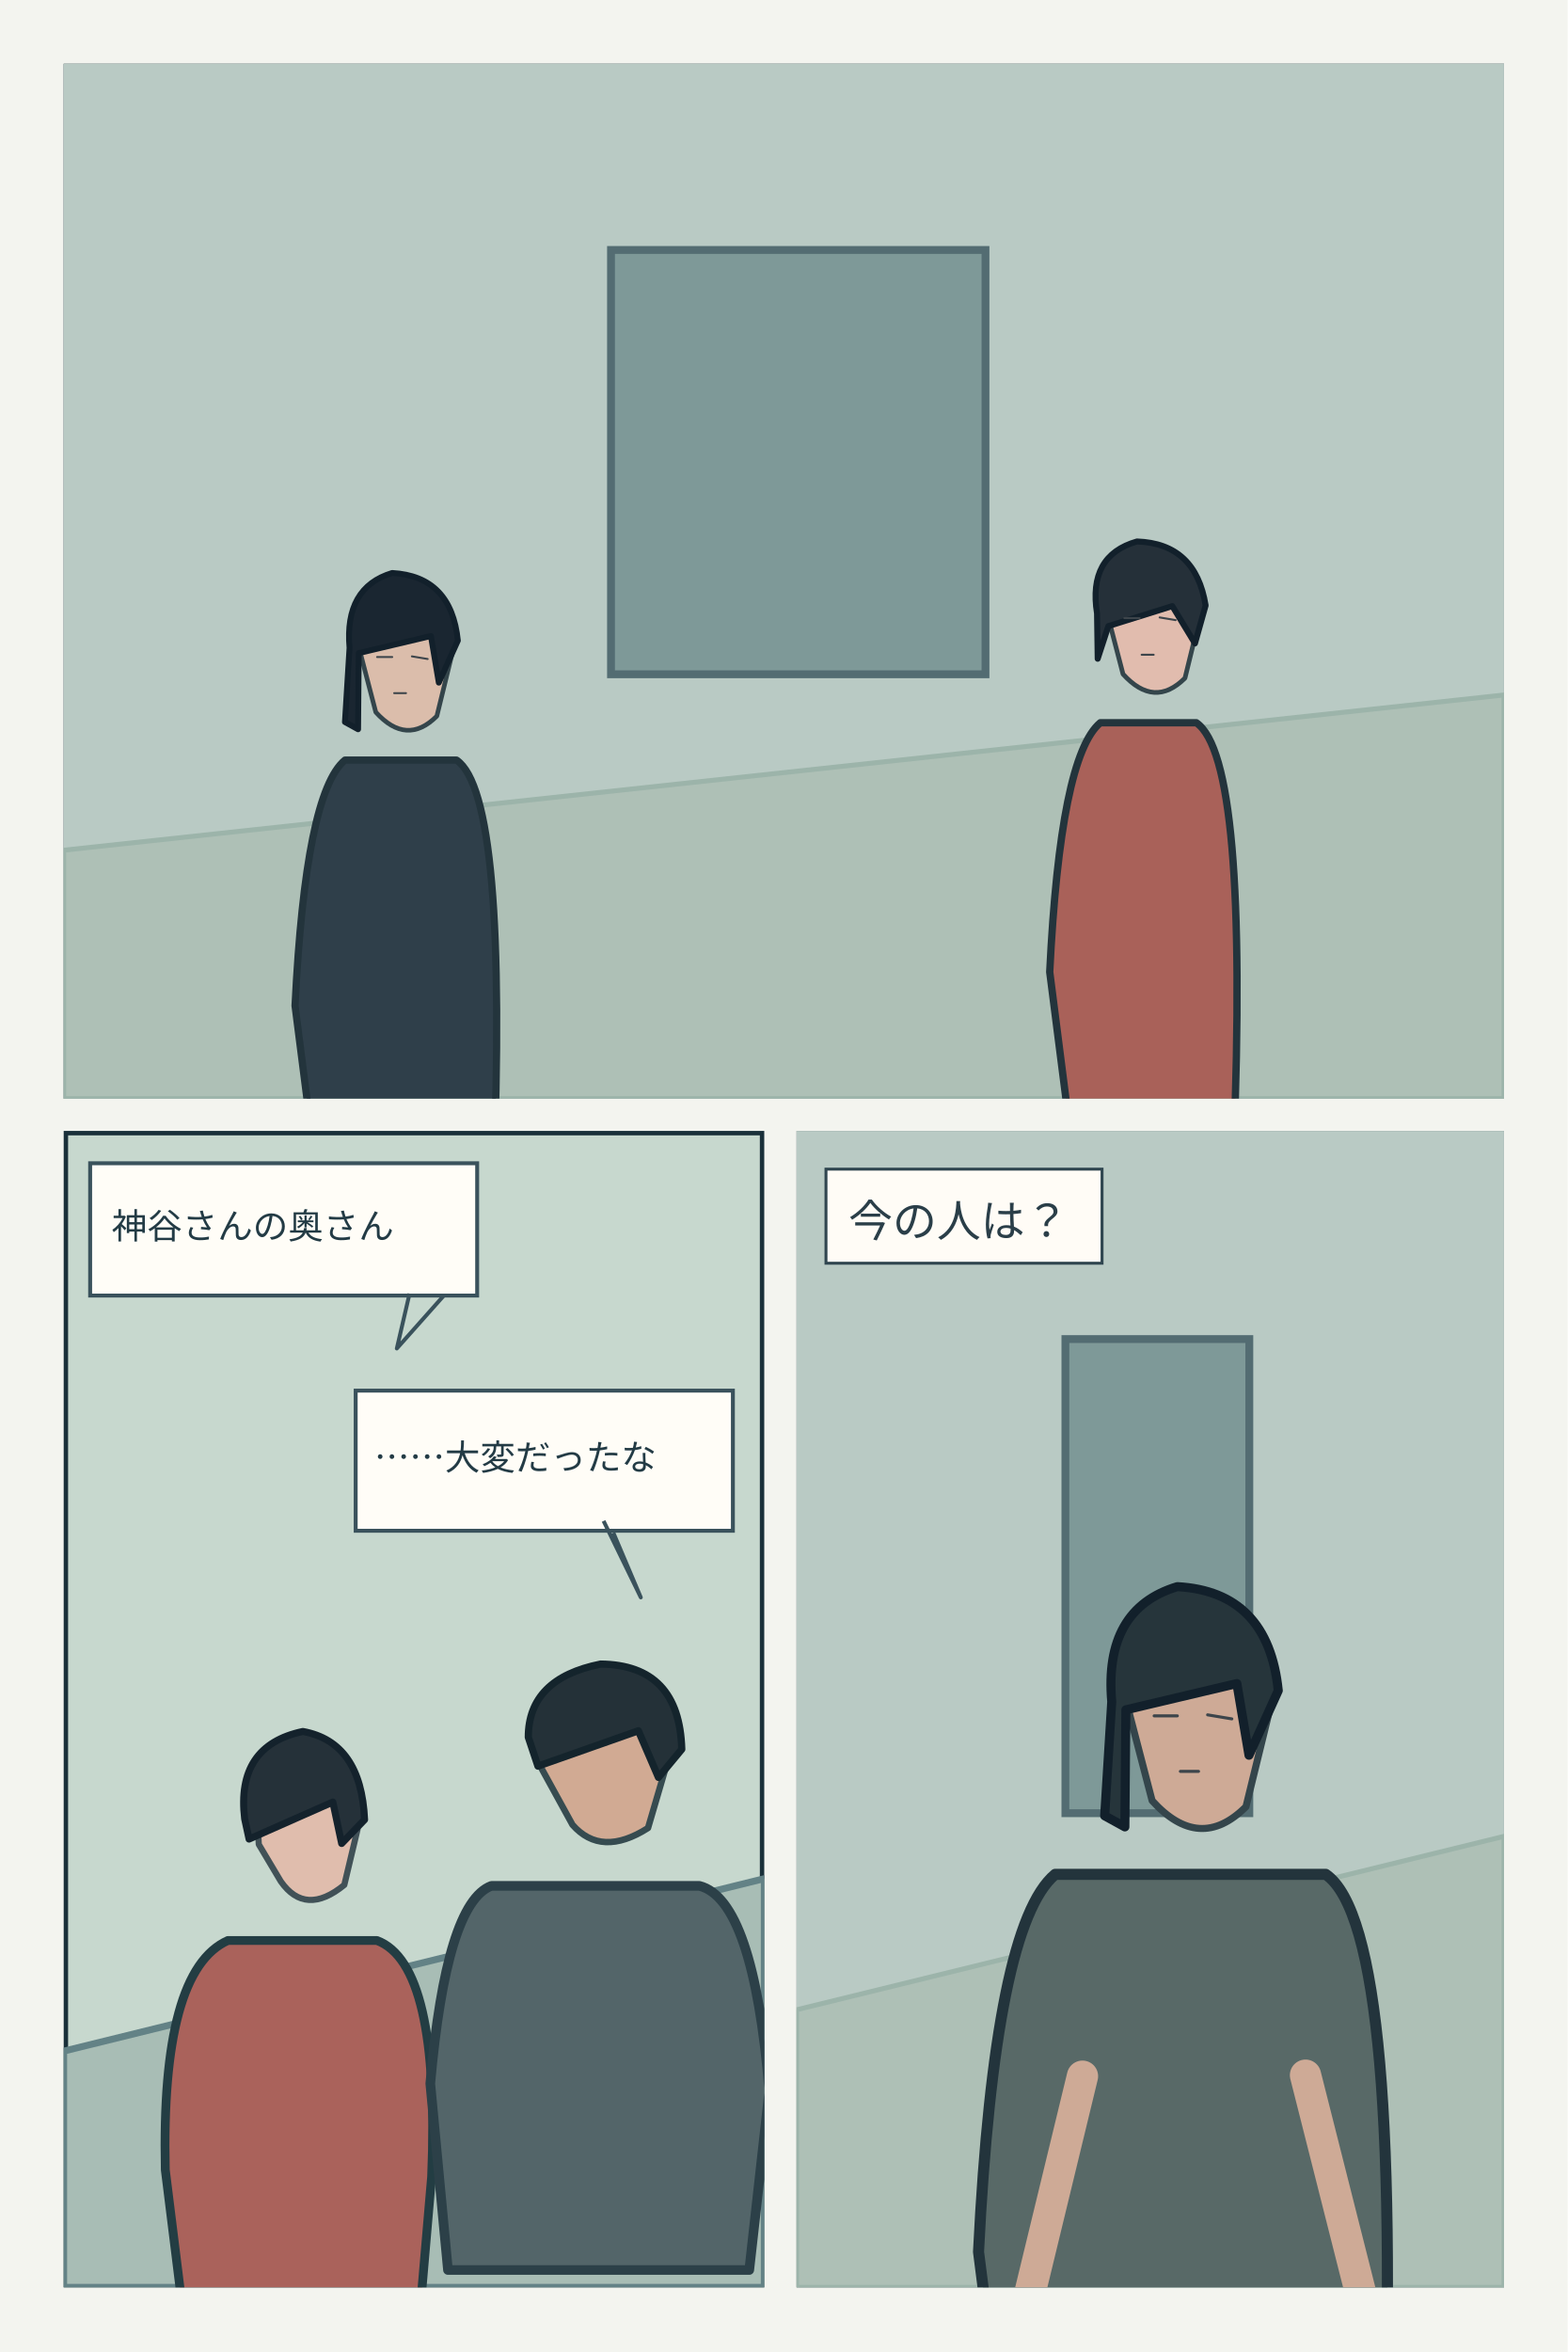
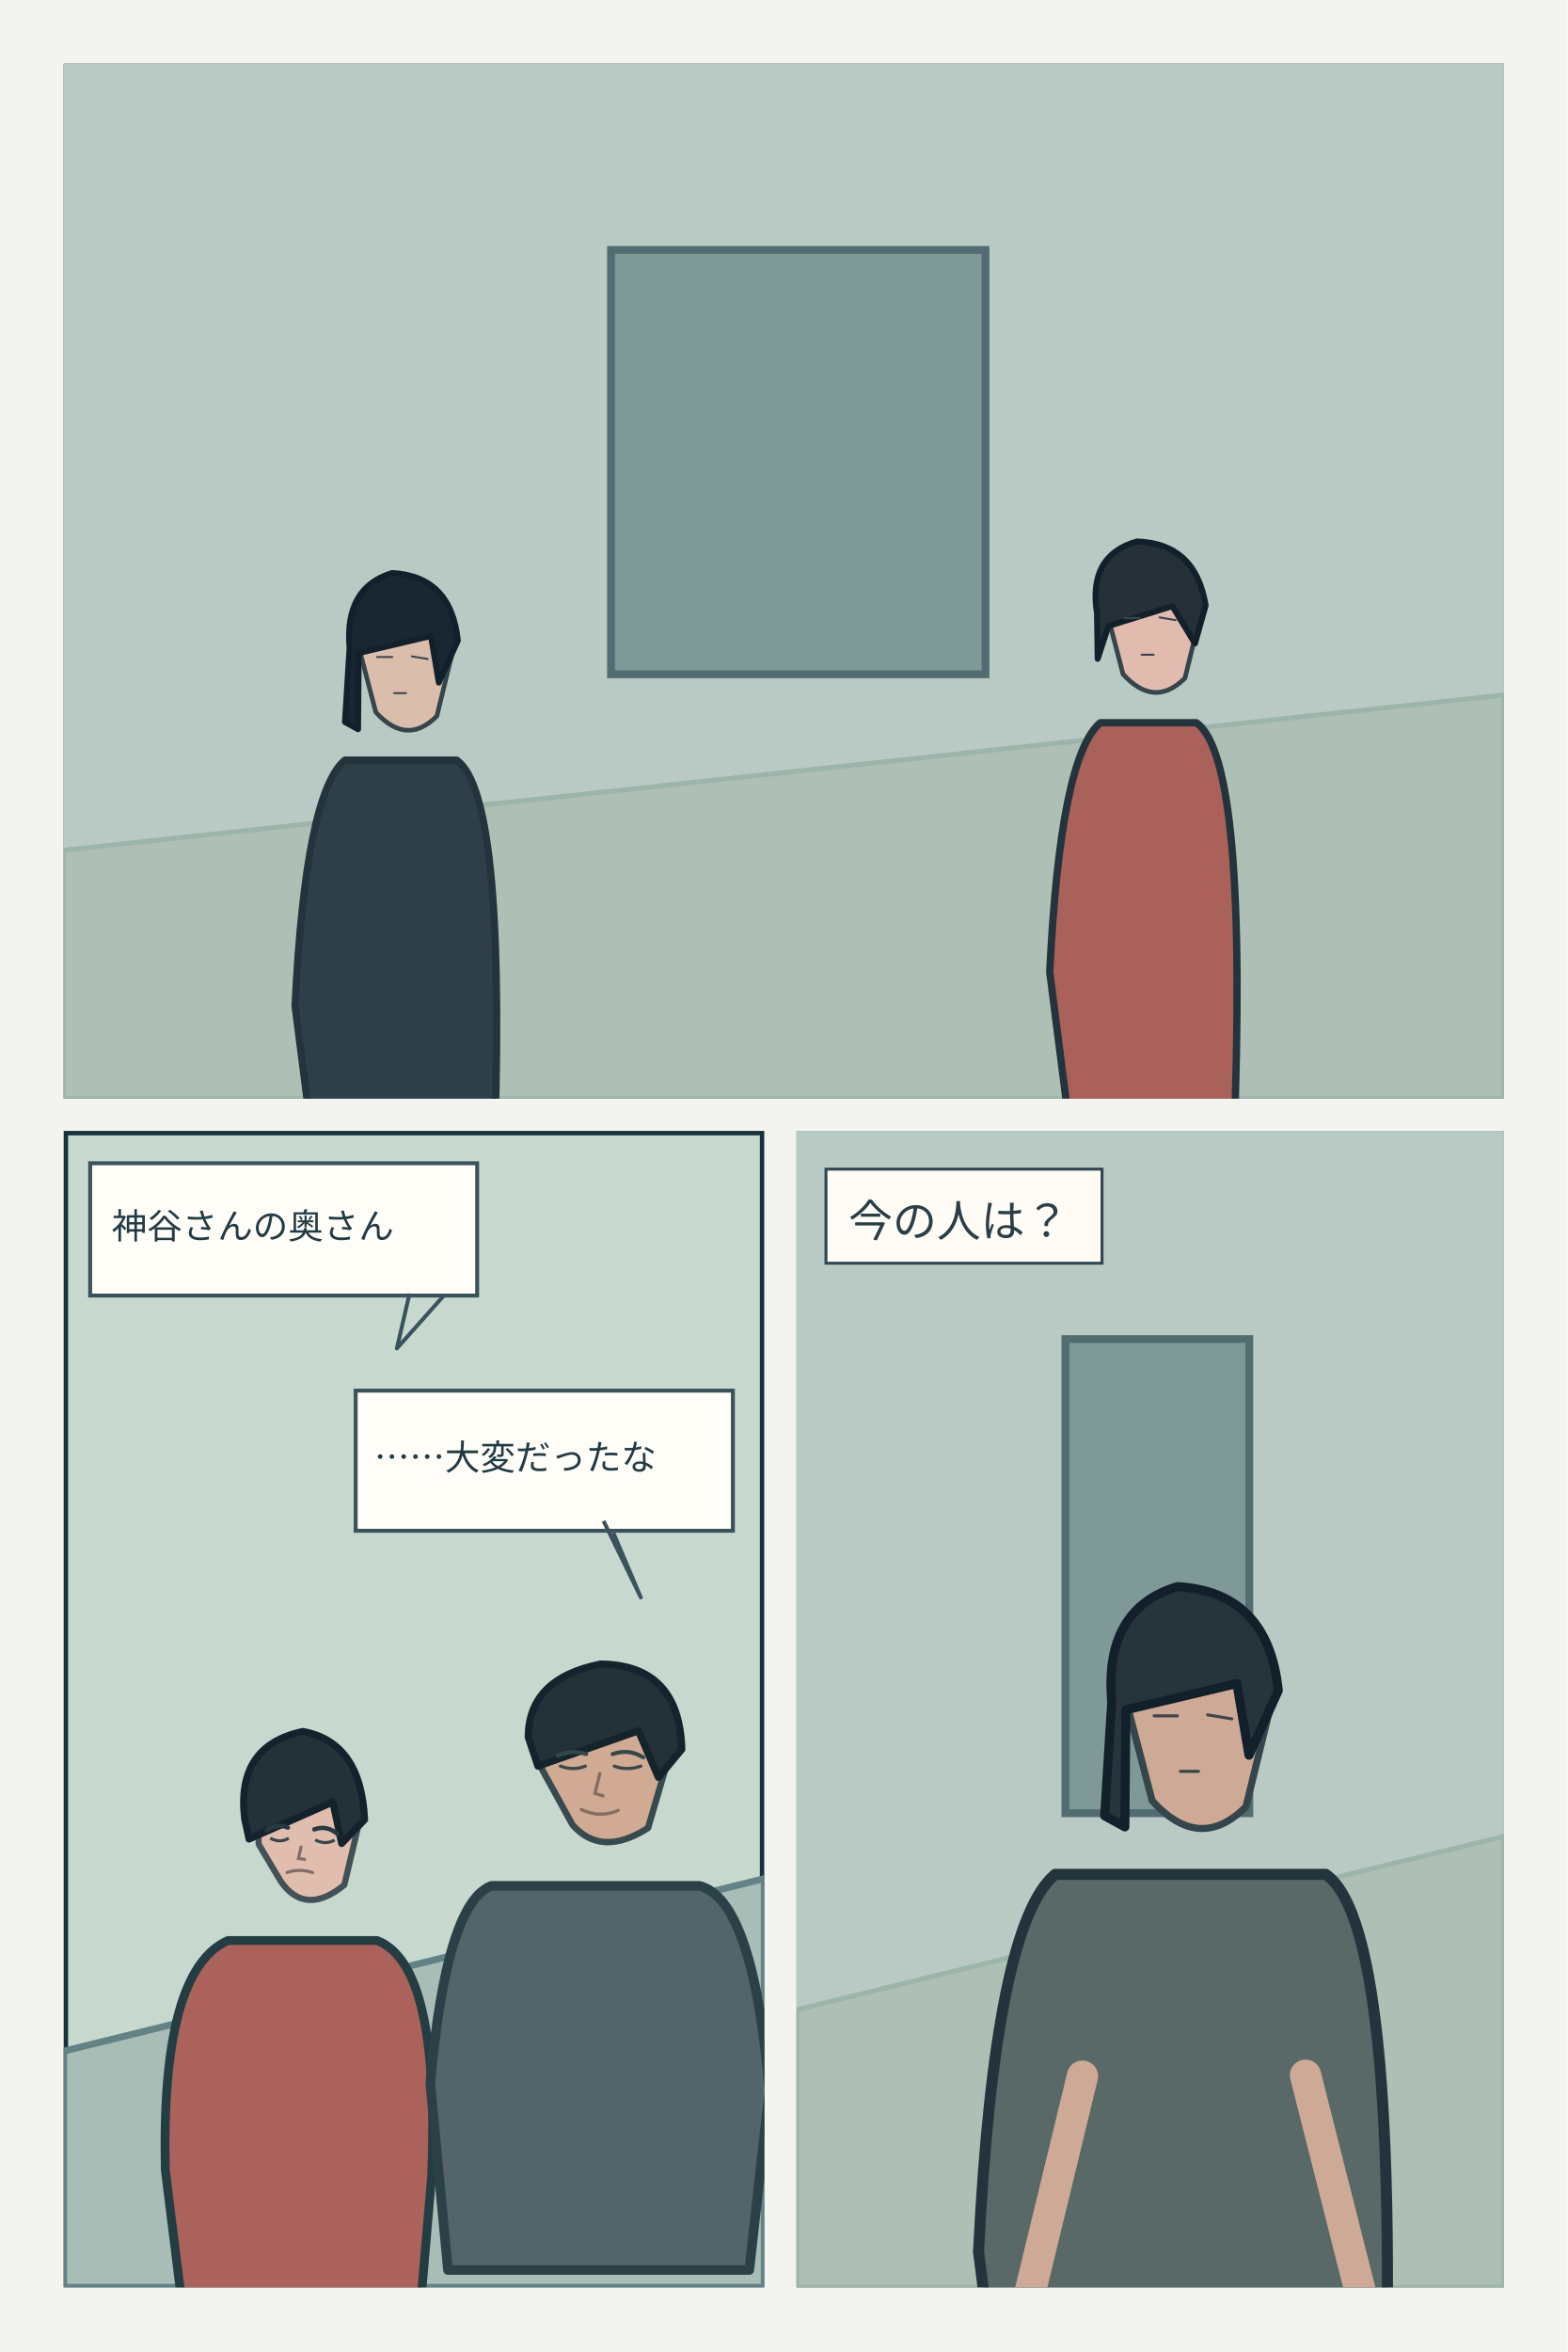
<svg xmlns="http://www.w3.org/2000/svg" width="1600" height="2400" viewBox="0 0 1600 2400">
  <rect x="0" y="0" width="1600" height="2400" fill="#f3f4ef" stroke="none" stroke-width="0" />
  <g id="25-1">
    <svg x="65" y="65" width="1470" height="1056" viewBox="0 0 1470 1056">
      <rect x="1" y="1" width="1468" height="1054" fill="#f9faf5" stroke="#192d38" stroke-width="7" />
      <rect x="0" y="0" width="1470" height="1056" fill="#b9cac4" stroke="none" stroke-width="0" />
      <path d="M0 802.56L1470 644.16V1056H0Z" fill="#aec0b6" stroke="#9cb4aa" stroke-width="5" stroke-linecap="round" stroke-linejoin="round" />
      <rect x="558.6" y="190.08" width="382.2" height="432.96" fill="#7e9998" stroke="#536c72" stroke-width="8" />
      <g transform="translate(344 720) scale(0.67)">
        <path d="M-85-14Q-145 36 -161 360L-127 626L141 626Q164 40 85-14Z" fill="#2f3f4a" stroke="#23343c" stroke-width="11" stroke-linecap="round" stroke-linejoin="round" />
        <path d="M-62-179Q-77-262-15-270Q72-272 79-179L55-81Q9-35-38-87Z" fill="#dbbdab" stroke="#34454b" stroke-width="7" stroke-linecap="round" stroke-linejoin="round" />
        <path d="M-78-185Q-86-277-13-299Q77-294 87-196L58-132L46-203L-64-177L-65-61L-85-72Z" fill="#1a2631" stroke="#12202b" stroke-width="9" stroke-linecap="round" stroke-linejoin="round" />
        <path d="M-36-171L-13-171M17-172L41-168M-10-116L8-116" fill="none" stroke="#3d454b" stroke-width="3" stroke-linecap="round" stroke-linejoin="round" />
      </g>
      <g transform="translate(1107 682) scale(0.68)">
        <path d="M-72-14Q-132 36 -148 360L-114 626L128 626Q151 40 72-14Z" fill="#a96159" stroke="#23343c" stroke-width="11" stroke-linecap="round" stroke-linejoin="round" />
        <path d="M-62-179Q-77-262-15-270Q72-272 79-179L55-81Q9-35-38-87Z" fill="#e1bcae" stroke="#34454b" stroke-width="7" stroke-linecap="round" stroke-linejoin="round" />
        <path d="M-77-178Q-91-265-17-286Q71-283 86-190L70-133L36-189L-60-159L-76-110Z" fill="#253039" stroke="#12202b" stroke-width="9" stroke-linecap="round" stroke-linejoin="round" />
        <path d="M-36-171L-13-171M17-172L41-168M-10-116L8-116" fill="none" stroke="#3d454b" stroke-width="3" stroke-linecap="round" stroke-linejoin="round" />
      </g>
    </svg>
  </g>
  <g id="25-2">
    <svg x="813" y="1154" width="722" height="1180" viewBox="0 0 722 1180">
      <rect x="1" y="1" width="720" height="1178" fill="#f9faf5" stroke="#192d38" stroke-width="7" />
      <rect x="0" y="0" width="722" height="1180" fill="#b9cac4" stroke="none" stroke-width="0" />
      <path d="M0 896.8L722 719.8V1180H0Z" fill="#aec0b6" stroke="#9cb4aa" stroke-width="5" stroke-linecap="round" stroke-linejoin="round" />
      <rect x="274.36" y="212.4" width="187.72" height="483.8" fill="#7e9998" stroke="#536c72" stroke-width="8" />
      <g transform="translate(402 773) scale(1.03)">
        <path d="M-134-14Q-194 36 -210 360L-176 626L190 626Q213 40 134-14Z" fill="#586967" stroke="#23343c" stroke-width="11" stroke-linecap="round" stroke-linejoin="round" />
        <path d="M-62-179Q-77-262-15-270Q72-272 79-179L55-81Q9-35-38-87Z" fill="#ceaa96" stroke="#34454b" stroke-width="7" stroke-linecap="round" stroke-linejoin="round" />
        <path d="M-78-185Q-86-277-13-299Q77-294 87-196L58-132L46-203L-64-177L-65-61L-85-72Z" fill="#26353b" stroke="#12202b" stroke-width="9" stroke-linecap="round" stroke-linejoin="round" />
        <path d="M-36-171L-13-171M17-172L41-168M-10-116L8-116" fill="none" stroke="#3d454b" stroke-width="3" stroke-linecap="round" stroke-linejoin="round" />
        <path d="M-107 186L-164 421M114 185L174 422" fill="none" stroke="#ceaa96" stroke-width="31" stroke-linecap="round" stroke-linejoin="round" />
      </g>
      <rect x="30" y="39" width="281.75" height="96" fill="#fffcf6" stroke="#304650" stroke-width="3" />
      <text x="53" y="108" font-family="Noto Sans CJK JP,sans-serif" font-size="45" font-weight="500" fill="#2a3e48">今の人は？</text>
    </svg>
  </g>
  <g id="25-3">
    <svg x="65" y="1154" width="715" height="1180" viewBox="0 0 715 1180">
      <rect x="1" y="1" width="713" height="1178" fill="#c7d8ce" stroke="#1a303a" stroke-width="7" />
      <path d="M0 939L715 763V1180H0Z" fill="#a8bdb5" stroke="#638286" stroke-width="7" stroke-linejoin="round" />
      <g transform="translate(245 836) scale(.9)">
        <path d="M-86-11Q-162 23-157 249L-130 466H127L145 257Q155 16 83-11Z" fill="#aa625b" stroke="#233d43" stroke-width="10" stroke-linejoin="round" />
        <path d="M-51-120Q-57-210-5-228Q57-229 61-137L46-74Q2-38-26-78Z" fill="#e0bdad" stroke="#415157" stroke-width="7" stroke-linejoin="round" />
        <path d="M-67-149Q-77-232-1-248Q65-236 69-148L43-121L33-168L-62-126Z" fill="#253139" stroke="#14222c" stroke-width="8" stroke-linejoin="round" />
+         <path d="M-42-136Q-30-144-18-139M12-137Q26-142 38-132" fill="none" stroke="#293941" stroke-width="5" stroke-linecap="round" />
+         <path d="M-38-127Q-27-121-17-127M13-125Q25-119 35-125" fill="none" stroke="#38484c" stroke-width="3.5" />
+         <path d="M-3-117L-6-104L1-103M-19-88Q-5-93 10-88" fill="none" stroke="#826d68" stroke-width="3.5" stroke-linecap="round" />
      </g>
      <g transform="translate(548 772) scale(.82)">
        <path d="M-136-2Q-192 19-212 244L-190 476H185L210 253Q190 15 123-2Z" fill="#536569" stroke="#2c4048" stroke-width="12" stroke-linejoin="round" />
        <path d="M-74-149Q-85-249-11-256Q88-252 86-166L59-74Q1-37-35-78Z" fill="#d1aa93" stroke="#364b50" stroke-width="8" stroke-linejoin="round" />
        <path d="M-90-187Q-90-260 0-278Q98-277 101-172L72-137L47-195L-78-151Z" fill="#243138" stroke="#14242c" stroke-width="9" stroke-linejoin="round" />
+         <path d="M-53-164Q-36-172-18-166M15-166Q35-173 53-162" fill="none" stroke="#34474a" stroke-width="5" stroke-linecap="round" />
+         <path d="M-50-151Q-34-145-19-151M17-151Q33-145 50-151" fill="none" stroke="#39494b" stroke-width="4" stroke-linecap="round" />
+         <path d="M-1-142L-7-117L3-114M-24-97Q-1-86 22-96" fill="none" stroke="#846d61" stroke-width="4" stroke-linecap="round" />
      </g>
      <rect x="27" y="33" width="395" height="135" fill="#fffdf7" stroke="#3a525c" stroke-width="4" />
      <text x="49" y="110" font-family="Noto Sans CJK JP,sans-serif" font-size="36" font-weight="500" fill="#233b45">神谷さんの奥さん</text>
      <path d="M388 168L340 222L353 166" fill="none" stroke="#3a525c" stroke-width="4" stroke-linejoin="round" />
      <rect x="298" y="265" width="385" height="143" fill="#fffdf7" stroke="#3a525c" stroke-width="4" />
      <text x="317" y="346" font-family="Noto Sans CJK JP,sans-serif" font-size="36" font-weight="500" fill="#233b45">……大変だったな</text>
      <path d="M561 410L589 476L551 398" fill="none" stroke="#3a525c" stroke-width="4" stroke-linejoin="round" />
    </svg>
  </g>
</svg>
